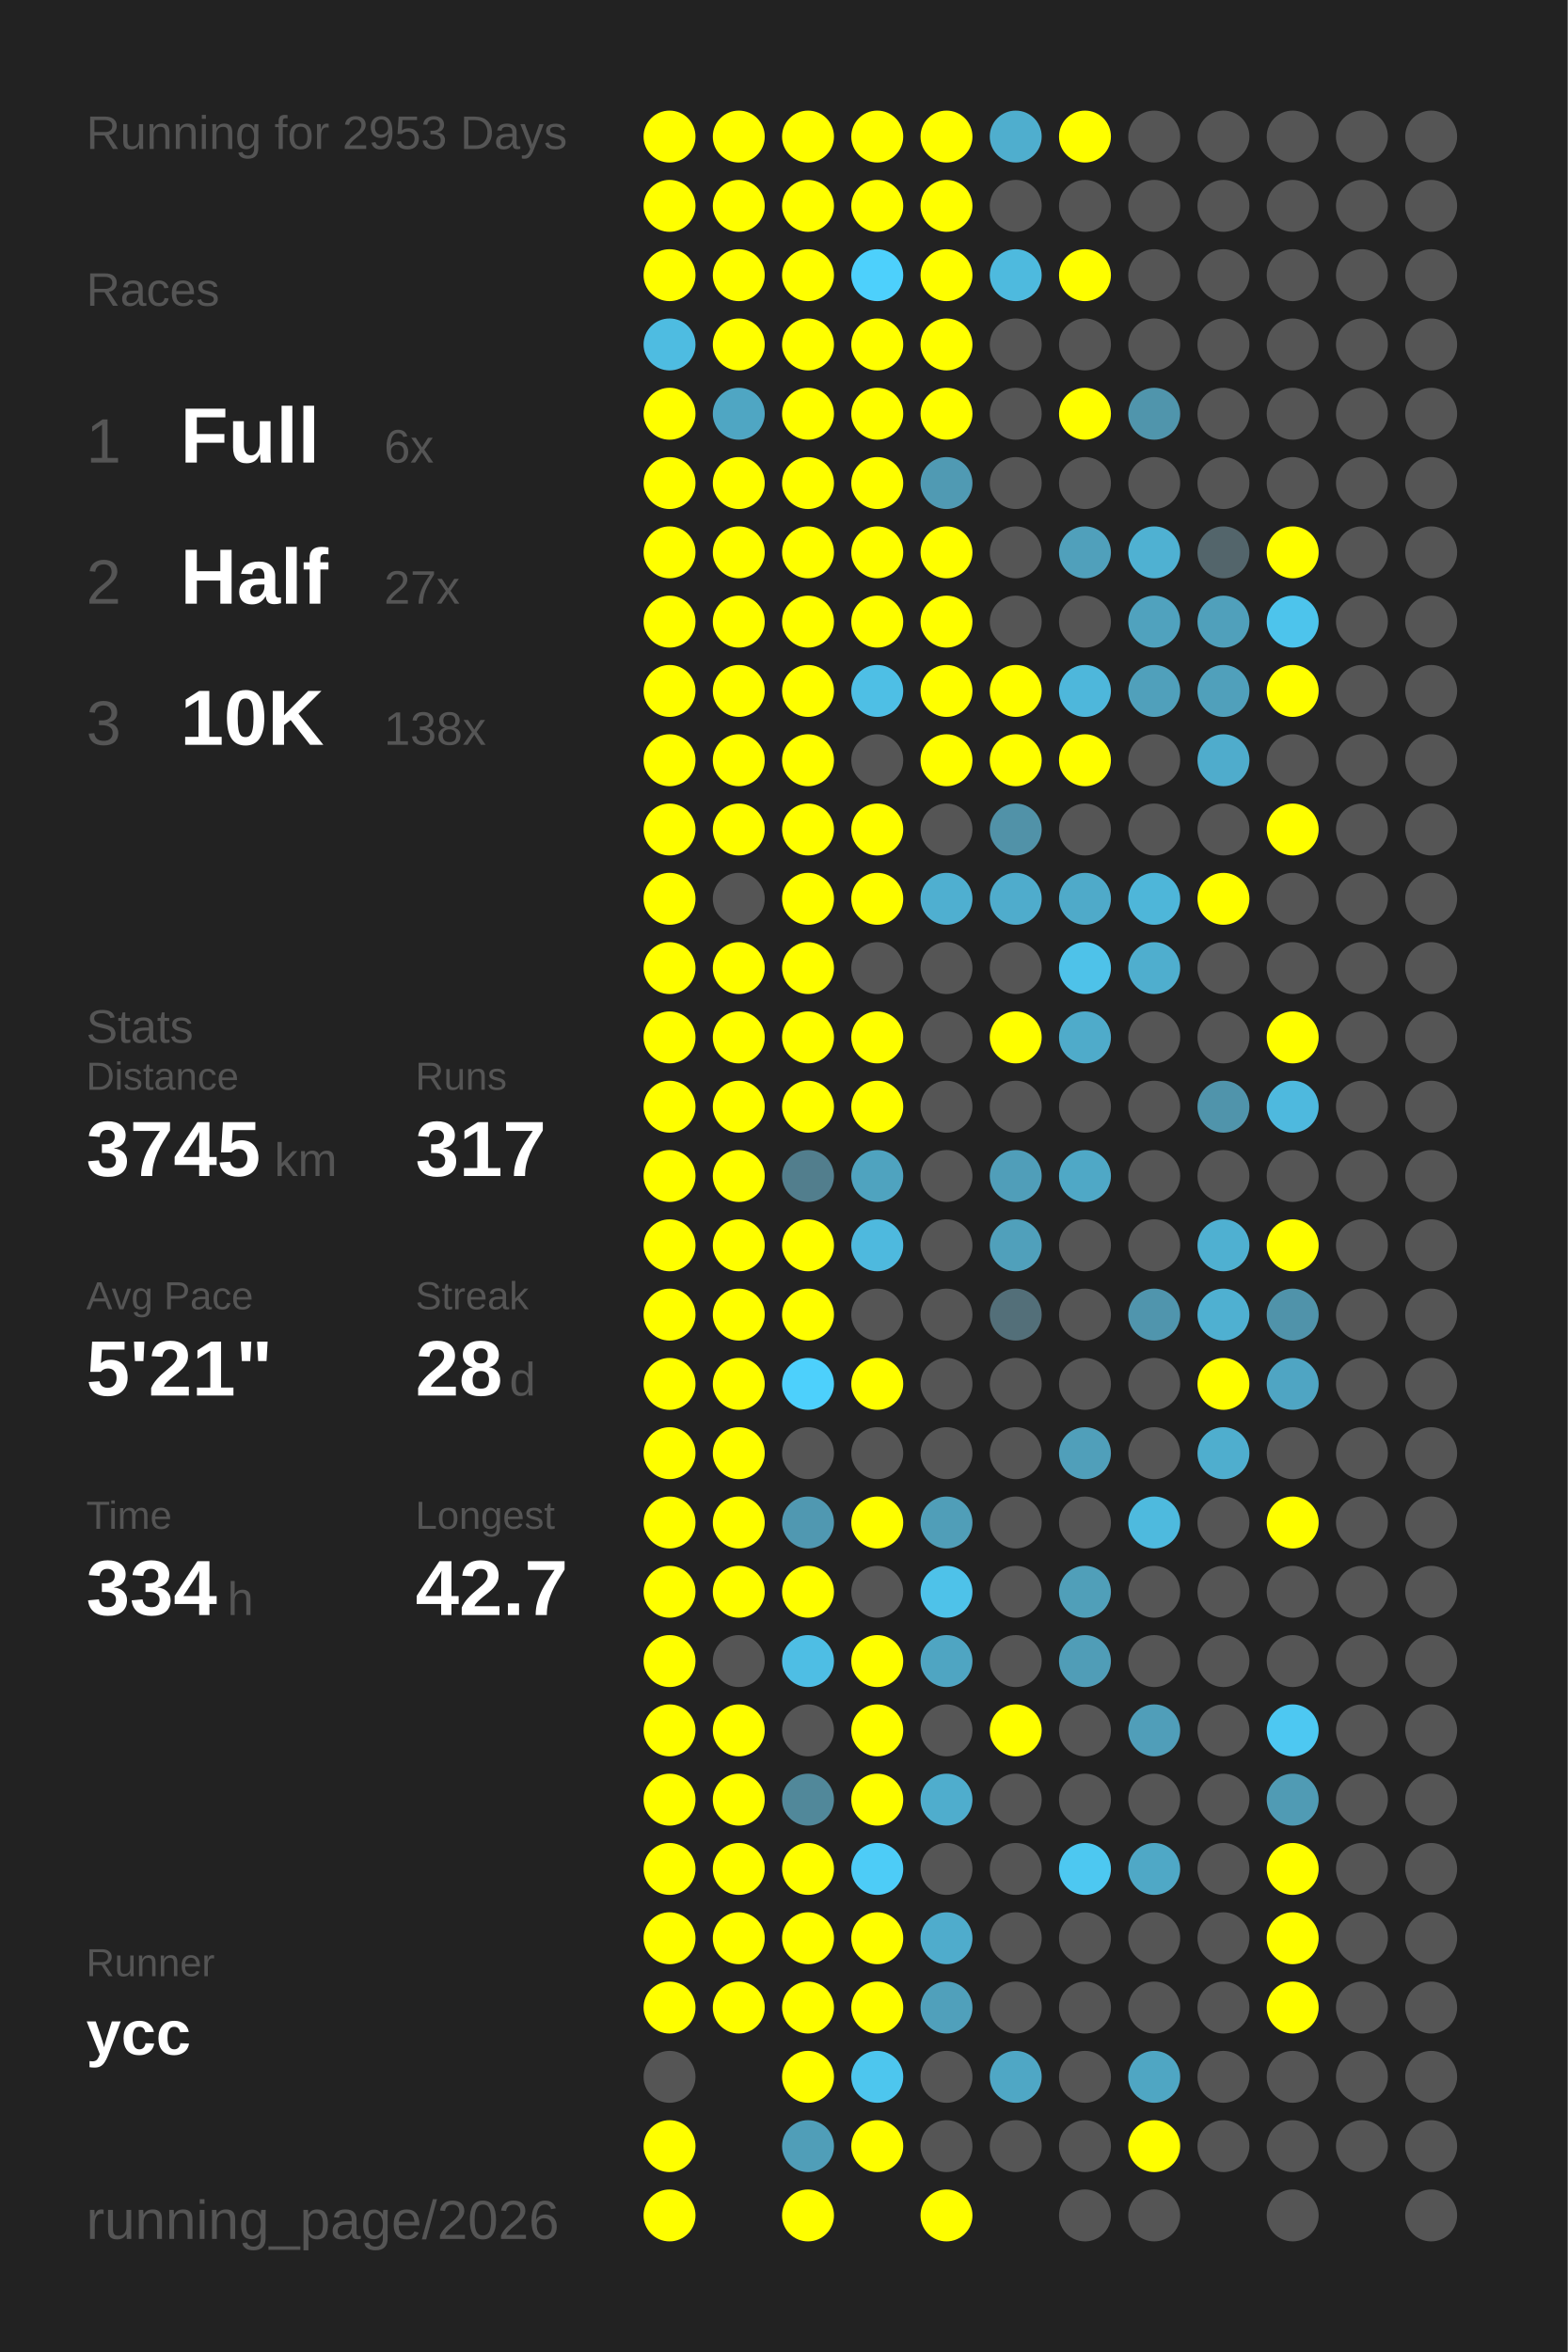
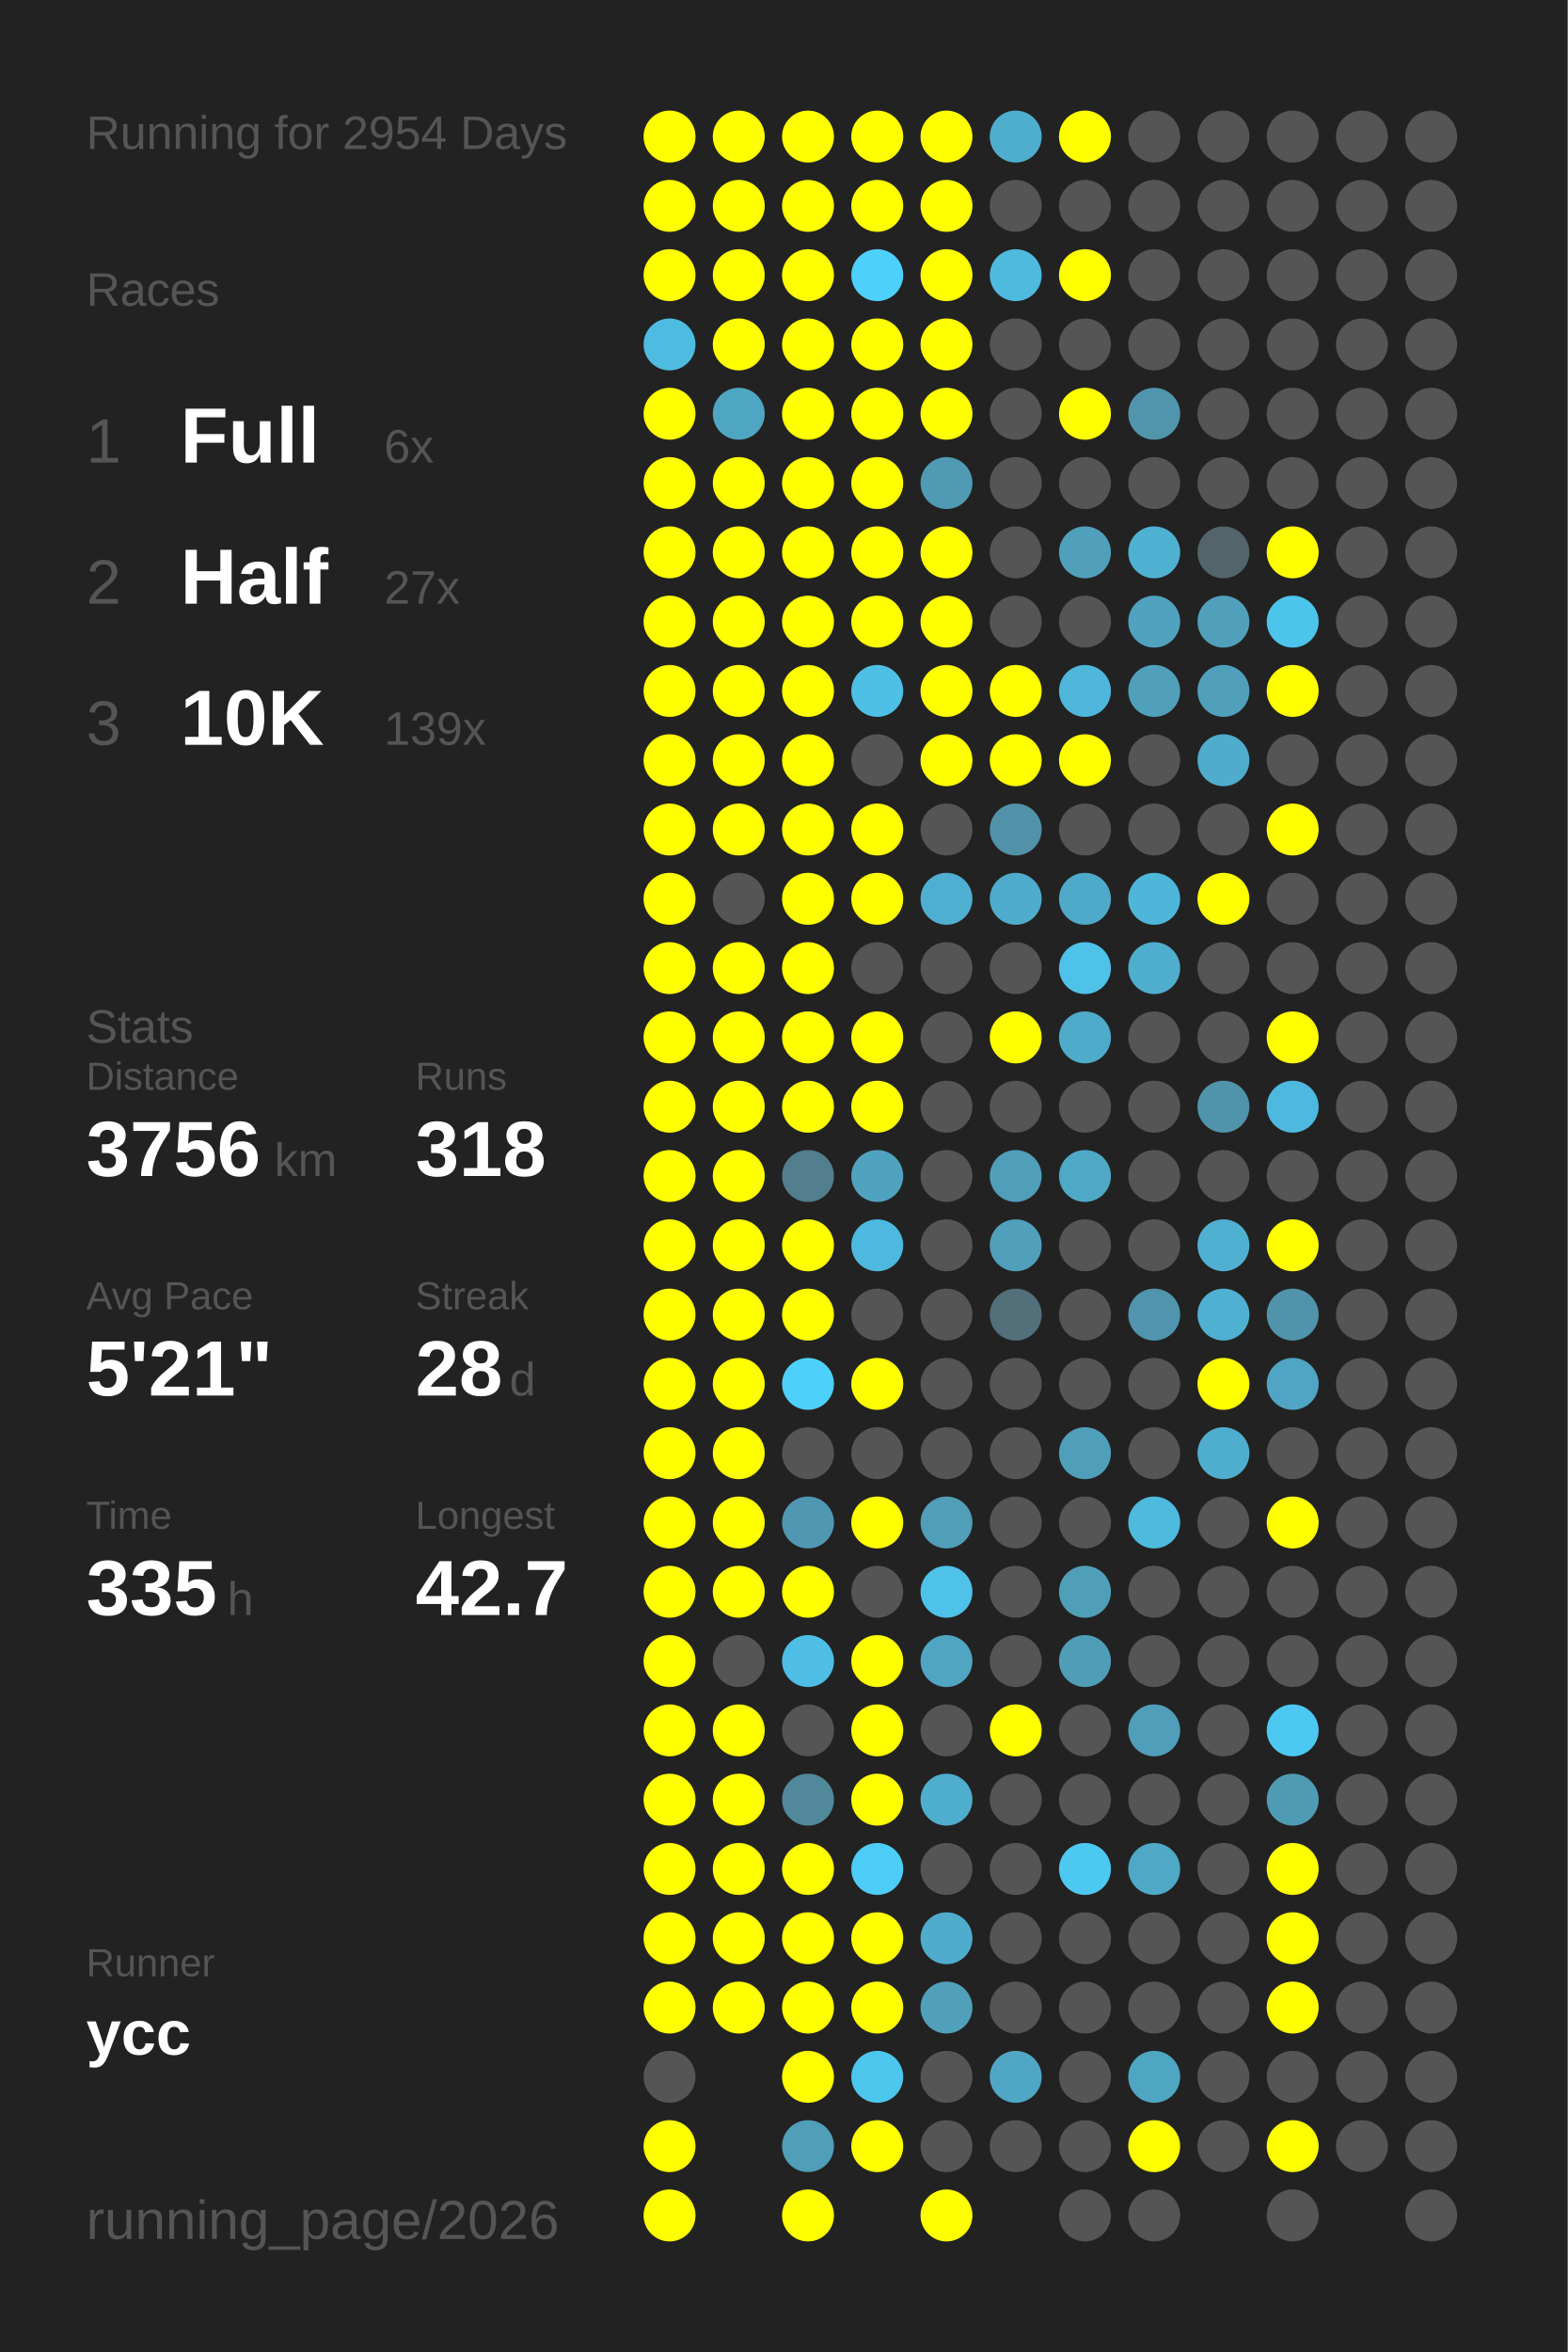
<svg xmlns="http://www.w3.org/2000/svg" baseProfile="full" height="300mm" version="1.1" viewBox="0,0,200,300" width="200mm">
  <defs />
  <rect fill="#222222" height="300" width="200" x="0" y="0" />
-   <text fill="#555555" style="font-size:6px; font-family:Arial;" x="11" y="19">Running for 2953 Days</text>
+   <text fill="#555555" style="font-size:6px; font-family:Arial;" x="11" y="19">Running for 2954 Days</text>
  <text fill="#555555" style="font-size:6px; font-family:Arial;" x="11" y="39">Races</text>
  <text fill="#555555" style="font-size:8px; font-family:Arial;" x="11" y="59">1</text>
  <text fill="#FFFFFF" style="font-size:10px; font-family:Arial; font-weight:bold;" x="23" y="59">Full</text>
  <text fill="#555555" style="font-size:6px; font-family:Arial;" x="49" y="59">6x</text>
  <text fill="#555555" style="font-size:8px; font-family:Arial;" x="11" y="77">2</text>
  <text fill="#FFFFFF" style="font-size:10px; font-family:Arial; font-weight:bold;" x="23" y="77">Half</text>
  <text fill="#555555" style="font-size:6px; font-family:Arial;" x="49" y="77">27x</text>
  <text fill="#555555" style="font-size:8px; font-family:Arial;" x="11" y="95">3</text>
  <text fill="#FFFFFF" style="font-size:10px; font-family:Arial; font-weight:bold;" x="23" y="95">10K</text>
-   <text fill="#555555" style="font-size:6px; font-family:Arial;" x="49" y="95">138x</text>
+   <text fill="#555555" style="font-size:6px; font-family:Arial;" x="49" y="95">139x</text>
  <text fill="#555555" style="font-size:6px; font-family:Arial;" x="11" y="133">Stats</text>
  <text fill="#555555" style="font-size:5px; font-family:Arial;" x="11" y="139">Distance</text>
-   <text fill="#FFFFFF" style="font-size:10px; font-family:Arial; font-weight:bold;" x="11" y="150">3745</text>
+   <text fill="#FFFFFF" style="font-size:10px; font-family:Arial; font-weight:bold;" x="11" y="150">3756</text>
  <text fill="#555555" style="font-size:6px; font-family:Arial;" x="35" y="150">km</text>
  <text fill="#555555" style="font-size:5px; font-family:Arial;" x="53" y="139">Runs</text>
-   <text fill="#FFFFFF" style="font-size:10px; font-family:Arial; font-weight:bold;" x="53" y="150">317</text>
+   <text fill="#FFFFFF" style="font-size:10px; font-family:Arial; font-weight:bold;" x="53" y="150">318</text>
  <text fill="#555555" style="font-size:5px; font-family:Arial;" x="11" y="167">Avg Pace</text>
  <text fill="#FFFFFF" style="font-size:10px; font-family:Arial; font-weight:bold;" x="11" y="178">5'21"</text>
  <text fill="#555555" style="font-size:5px; font-family:Arial;" x="53" y="167">Streak</text>
  <text fill="#FFFFFF" style="font-size:10px; font-family:Arial; font-weight:bold;" x="53" y="178">28</text>
  <text fill="#555555" style="font-size:6px; font-family:Arial;" x="65" y="178">d</text>
  <text fill="#555555" style="font-size:5px; font-family:Arial;" x="11" y="195">Time</text>
-   <text fill="#FFFFFF" style="font-size:10px; font-family:Arial; font-weight:bold;" x="11" y="206">334</text>
+   <text fill="#FFFFFF" style="font-size:10px; font-family:Arial; font-weight:bold;" x="11" y="206">335</text>
  <text fill="#555555" style="font-size:6px; font-family:Arial;" x="29" y="206">h</text>
  <text fill="#555555" style="font-size:5px; font-family:Arial;" x="53" y="195">Longest</text>
  <text fill="#FFFFFF" style="font-size:10px; font-family:Arial; font-weight:bold;" x="53" y="206">42.7</text>
  <text fill="#555555" style="font-size:5px; font-family:Arial;" x="11" y="252.065">Runner</text>
  <text fill="#FFFFFF" style="font-size:8px; font-family:Arial; font-weight:bold;" x="11" y="262.065">ycc</text>
  <text fill="#555555" style="font-size:7px; font-family:Arial;" x="11" y="285.581">running_page/2026</text>
  <circle cx="85.417" cy="17.419" fill="#FFFF00" r="3.312" />
  <circle cx="85.417" cy="26.258" fill="#FFFF00" r="3.312" />
  <circle cx="85.417" cy="35.097" fill="#FFFF00" r="3.312" />
  <circle cx="85.417" cy="43.935" fill="#4ebce1" r="3.312" />
  <circle cx="85.417" cy="52.774" fill="#FFFF00" r="3.312" />
  <circle cx="85.417" cy="61.613" fill="#FFFF00" r="3.312" />
  <circle cx="85.417" cy="70.452" fill="#FFFF00" r="3.312" />
  <circle cx="85.417" cy="79.29" fill="#FFFF00" r="3.312" />
  <circle cx="85.417" cy="88.129" fill="#FFFF00" r="3.312" />
  <circle cx="85.417" cy="96.968" fill="#FFFF00" r="3.312" />
  <circle cx="85.417" cy="105.806" fill="#FFFF00" r="3.312" />
  <circle cx="85.417" cy="114.645" fill="#FFFF00" r="3.312" />
  <circle cx="85.417" cy="123.484" fill="#FFFF00" r="3.312" />
  <circle cx="85.417" cy="132.323" fill="#FFFF00" r="3.312" />
  <circle cx="85.417" cy="141.161" fill="#FFFF00" r="3.312" />
  <circle cx="85.417" cy="150" fill="#FFFF00" r="3.312" />
  <circle cx="85.417" cy="158.839" fill="#FFFF00" r="3.312" />
  <circle cx="85.417" cy="167.677" fill="#FFFF00" r="3.312" />
  <circle cx="85.417" cy="176.516" fill="#FFFF00" r="3.312" />
  <circle cx="85.417" cy="185.355" fill="#FFFF00" r="3.312" />
  <circle cx="85.417" cy="194.194" fill="#FFFF00" r="3.312" />
  <circle cx="85.417" cy="203.032" fill="#FFFF00" r="3.312" />
  <circle cx="85.417" cy="211.871" fill="#FFFF00" r="3.312" />
  <circle cx="85.417" cy="220.71" fill="#FFFF00" r="3.312" />
  <circle cx="85.417" cy="229.548" fill="#FFFF00" r="3.312" />
  <circle cx="85.417" cy="238.387" fill="#FFFF00" r="3.312" />
  <circle cx="85.417" cy="247.226" fill="#FFFF00" r="3.312" />
  <circle cx="85.417" cy="256.065" fill="#FFFF00" r="3.312" />
  <circle cx="85.417" cy="264.903" fill="#555555" r="3.312" />
  <circle cx="85.417" cy="273.742" fill="#FFFF00" r="3.312" />
  <circle cx="85.417" cy="282.581" fill="#FFFF00" r="3.312" />
  <circle cx="94.25" cy="17.419" fill="#FFFF00" r="3.312" />
  <circle cx="94.25" cy="26.258" fill="#FFFF00" r="3.312" />
  <circle cx="94.25" cy="35.097" fill="#FFFF00" r="3.312" />
  <circle cx="94.25" cy="43.935" fill="#FFFF00" r="3.312" />
  <circle cx="94.25" cy="52.774" fill="#4fa6c3" r="3.312" />
  <circle cx="94.25" cy="61.613" fill="#FFFF00" r="3.312" />
  <circle cx="94.25" cy="70.452" fill="#FFFF00" r="3.312" />
  <circle cx="94.25" cy="79.29" fill="#FFFF00" r="3.312" />
  <circle cx="94.25" cy="88.129" fill="#FFFF00" r="3.312" />
  <circle cx="94.25" cy="96.968" fill="#FFFF00" r="3.312" />
  <circle cx="94.25" cy="105.806" fill="#FFFF00" r="3.312" />
  <circle cx="94.25" cy="114.645" fill="#555555" r="3.312" />
  <circle cx="94.25" cy="123.484" fill="#FFFF00" r="3.312" />
  <circle cx="94.25" cy="132.323" fill="#FFFF00" r="3.312" />
  <circle cx="94.25" cy="141.161" fill="#FFFF00" r="3.312" />
  <circle cx="94.25" cy="150" fill="#FFFF00" r="3.312" />
  <circle cx="94.25" cy="158.839" fill="#FFFF00" r="3.312" />
  <circle cx="94.25" cy="167.677" fill="#FFFF00" r="3.312" />
  <circle cx="94.25" cy="176.516" fill="#FFFF00" r="3.312" />
  <circle cx="94.25" cy="185.355" fill="#FFFF00" r="3.312" />
  <circle cx="94.25" cy="194.194" fill="#FFFF00" r="3.312" />
  <circle cx="94.25" cy="203.032" fill="#FFFF00" r="3.312" />
  <circle cx="94.25" cy="211.871" fill="#555555" r="3.312" />
  <circle cx="94.25" cy="220.71" fill="#FFFF00" r="3.312" />
  <circle cx="94.25" cy="229.548" fill="#FFFF00" r="3.312" />
  <circle cx="94.25" cy="238.387" fill="#FFFF00" r="3.312" />
  <circle cx="94.25" cy="247.226" fill="#FFFF00" r="3.312" />
  <circle cx="94.25" cy="256.065" fill="#FFFF00" r="3.312" />
  <circle cx="103.083" cy="17.419" fill="#FFFF00" r="3.312" />
  <circle cx="103.083" cy="26.258" fill="#FFFF00" r="3.312" />
  <circle cx="103.083" cy="35.097" fill="#FFFF00" r="3.312" />
  <circle cx="103.083" cy="43.935" fill="#FFFF00" r="3.312" />
  <circle cx="103.083" cy="52.774" fill="#FFFF00" r="3.312" />
  <circle cx="103.083" cy="61.613" fill="#FFFF00" r="3.312" />
  <circle cx="103.083" cy="70.452" fill="#FFFF00" r="3.312" />
  <circle cx="103.083" cy="79.29" fill="#FFFF00" r="3.312" />
  <circle cx="103.083" cy="88.129" fill="#FFFF00" r="3.312" />
  <circle cx="103.083" cy="96.968" fill="#FFFF00" r="3.312" />
  <circle cx="103.083" cy="105.806" fill="#FFFF00" r="3.312" />
  <circle cx="103.083" cy="114.645" fill="#FFFF00" r="3.312" />
  <circle cx="103.083" cy="123.484" fill="#FFFF00" r="3.312" />
  <circle cx="103.083" cy="132.323" fill="#FFFF00" r="3.312" />
  <circle cx="103.083" cy="141.161" fill="#FFFF00" r="3.312" />
  <circle cx="103.083" cy="150" fill="#527e8d" r="3.312" />
  <circle cx="103.083" cy="158.839" fill="#FFFF00" r="3.312" />
  <circle cx="103.083" cy="167.677" fill="#FFFF00" r="3.312" />
  <circle cx="103.083" cy="176.516" fill="#4dd0fc" r="3.312" />
  <circle cx="103.083" cy="185.355" fill="#555555" r="3.312" />
  <circle cx="103.083" cy="194.194" fill="#5098b1" r="3.312" />
  <circle cx="103.083" cy="203.032" fill="#FFFF00" r="3.312" />
  <circle cx="103.083" cy="211.871" fill="#4ebee4" r="3.312" />
  <circle cx="103.083" cy="220.71" fill="#555555" r="3.312" />
  <circle cx="103.083" cy="229.548" fill="#51889a" r="3.312" />
  <circle cx="103.083" cy="238.387" fill="#FFFF00" r="3.312" />
  <circle cx="103.083" cy="247.226" fill="#FFFF00" r="3.312" />
  <circle cx="103.083" cy="256.065" fill="#FFFF00" r="3.312" />
  <circle cx="103.083" cy="264.903" fill="#FFFF00" r="3.312" />
  <circle cx="103.083" cy="273.742" fill="#509eb8" r="3.312" />
  <circle cx="103.083" cy="282.581" fill="#FFFF00" r="3.312" />
  <circle cx="111.917" cy="17.419" fill="#FFFF00" r="3.312" />
  <circle cx="111.917" cy="26.258" fill="#FFFF00" r="3.312" />
  <circle cx="111.917" cy="35.097" fill="#4dd0fc" r="3.312" />
  <circle cx="111.917" cy="43.935" fill="#FFFF00" r="3.312" />
  <circle cx="111.917" cy="52.774" fill="#FFFF00" r="3.312" />
  <circle cx="111.917" cy="61.613" fill="#FFFF00" r="3.312" />
  <circle cx="111.917" cy="70.452" fill="#FFFF00" r="3.312" />
  <circle cx="111.917" cy="79.29" fill="#FFFF00" r="3.312" />
  <circle cx="111.917" cy="88.129" fill="#4ebfe5" r="3.312" />
  <circle cx="111.917" cy="96.968" fill="#555555" r="3.312" />
  <circle cx="111.917" cy="105.806" fill="#FFFF00" r="3.312" />
  <circle cx="111.917" cy="114.645" fill="#FFFF00" r="3.312" />
  <circle cx="111.917" cy="123.484" fill="#555555" r="3.312" />
  <circle cx="111.917" cy="132.323" fill="#FFFF00" r="3.312" />
  <circle cx="111.917" cy="141.161" fill="#FFFF00" r="3.312" />
  <circle cx="111.917" cy="150" fill="#4fa3bf" r="3.312" />
  <circle cx="111.917" cy="158.839" fill="#4eb9de" r="3.312" />
  <circle cx="111.917" cy="167.677" fill="#555555" r="3.312" />
  <circle cx="111.917" cy="176.516" fill="#FFFF00" r="3.312" />
  <circle cx="111.917" cy="185.355" fill="#555555" r="3.312" />
  <circle cx="111.917" cy="194.194" fill="#FFFF00" r="3.312" />
  <circle cx="111.917" cy="203.032" fill="#555555" r="3.312" />
  <circle cx="111.917" cy="211.871" fill="#FFFF00" r="3.312" />
  <circle cx="111.917" cy="220.71" fill="#FFFF00" r="3.312" />
  <circle cx="111.917" cy="229.548" fill="#FFFF00" r="3.312" />
  <circle cx="111.917" cy="238.387" fill="#4dccf7" r="3.312" />
  <circle cx="111.917" cy="247.226" fill="#FFFF00" r="3.312" />
  <circle cx="111.917" cy="256.065" fill="#FFFF00" r="3.312" />
  <circle cx="111.917" cy="264.903" fill="#4dc6ee" r="3.312" />
  <circle cx="111.917" cy="273.742" fill="#FFFF00" r="3.312" />
  <circle cx="120.75" cy="17.419" fill="#FFFF00" r="3.312" />
  <circle cx="120.75" cy="26.258" fill="#FFFF00" r="3.312" />
  <circle cx="120.75" cy="35.097" fill="#FFFF00" r="3.312" />
  <circle cx="120.75" cy="43.935" fill="#FFFF00" r="3.312" />
  <circle cx="120.75" cy="52.774" fill="#FFFF00" r="3.312" />
  <circle cx="120.75" cy="61.613" fill="#509ab3" r="3.312" />
  <circle cx="120.75" cy="70.452" fill="#FFFF00" r="3.312" />
  <circle cx="120.75" cy="79.29" fill="#FFFF00" r="3.312" />
  <circle cx="120.75" cy="88.129" fill="#FFFF00" r="3.312" />
  <circle cx="120.75" cy="96.968" fill="#FFFF00" r="3.312" />
  <circle cx="120.75" cy="105.806" fill="#555555" r="3.312" />
  <circle cx="120.75" cy="114.645" fill="#4fafd0" r="3.312" />
  <circle cx="120.75" cy="123.484" fill="#555555" r="3.312" />
  <circle cx="120.75" cy="132.323" fill="#555555" r="3.312" />
  <circle cx="120.75" cy="141.161" fill="#555555" r="3.312" />
  <circle cx="120.75" cy="150" fill="#555555" r="3.312" />
  <circle cx="120.75" cy="158.839" fill="#555555" r="3.312" />
  <circle cx="120.75" cy="167.677" fill="#555555" r="3.312" />
  <circle cx="120.75" cy="176.516" fill="#555555" r="3.312" />
  <circle cx="120.75" cy="185.355" fill="#555555" r="3.312" />
  <circle cx="120.75" cy="194.194" fill="#509eb8" r="3.312" />
  <circle cx="120.75" cy="203.032" fill="#4ec2e9" r="3.312" />
  <circle cx="120.75" cy="211.871" fill="#4fa5c2" r="3.312" />
  <circle cx="120.75" cy="220.71" fill="#555555" r="3.312" />
  <circle cx="120.75" cy="229.548" fill="#4fadcd" r="3.312" />
  <circle cx="120.75" cy="238.387" fill="#555555" r="3.312" />
  <circle cx="120.75" cy="247.226" fill="#4faccc" r="3.312" />
  <circle cx="120.75" cy="256.065" fill="#50a0bb" r="3.312" />
  <circle cx="120.75" cy="264.903" fill="#555555" r="3.312" />
  <circle cx="120.75" cy="273.742" fill="#555555" r="3.312" />
  <circle cx="120.75" cy="282.581" fill="#FFFF00" r="3.312" />
  <circle cx="129.583" cy="17.419" fill="#4faece" r="3.312" />
  <circle cx="129.583" cy="26.258" fill="#555555" r="3.312" />
  <circle cx="129.583" cy="35.097" fill="#4ebade" r="3.312" />
  <circle cx="129.583" cy="43.935" fill="#555555" r="3.312" />
  <circle cx="129.583" cy="52.774" fill="#555555" r="3.312" />
  <circle cx="129.583" cy="61.613" fill="#555555" r="3.312" />
  <circle cx="129.583" cy="70.452" fill="#555555" r="3.312" />
  <circle cx="129.583" cy="79.29" fill="#555555" r="3.312" />
  <circle cx="129.583" cy="88.129" fill="#FFFF00" r="3.312" />
  <circle cx="129.583" cy="96.968" fill="#FFFF00" r="3.312" />
  <circle cx="129.583" cy="105.806" fill="#5192a8" r="3.312" />
  <circle cx="129.583" cy="114.645" fill="#4faccc" r="3.312" />
  <circle cx="129.583" cy="123.484" fill="#555555" r="3.312" />
  <circle cx="129.583" cy="132.323" fill="#FFFF00" r="3.312" />
  <circle cx="129.583" cy="141.161" fill="#555555" r="3.312" />
  <circle cx="129.583" cy="150" fill="#509eb9" r="3.312" />
  <circle cx="129.583" cy="158.839" fill="#50a0bb" r="3.312" />
  <circle cx="129.583" cy="167.677" fill="#536f79" r="3.312" />
  <circle cx="129.583" cy="176.516" fill="#555555" r="3.312" />
  <circle cx="129.583" cy="185.355" fill="#555555" r="3.312" />
  <circle cx="129.583" cy="194.194" fill="#555555" r="3.312" />
  <circle cx="129.583" cy="203.032" fill="#555555" r="3.312" />
  <circle cx="129.583" cy="211.871" fill="#555555" r="3.312" />
  <circle cx="129.583" cy="220.71" fill="#FFFF00" r="3.312" />
  <circle cx="129.583" cy="229.548" fill="#555555" r="3.312" />
  <circle cx="129.583" cy="238.387" fill="#555555" r="3.312" />
  <circle cx="129.583" cy="247.226" fill="#555555" r="3.312" />
  <circle cx="129.583" cy="256.065" fill="#555555" r="3.312" />
  <circle cx="129.583" cy="264.903" fill="#4fa7c5" r="3.312" />
  <circle cx="129.583" cy="273.742" fill="#555555" r="3.312" />
  <circle cx="138.417" cy="17.419" fill="#FFFF00" r="3.312" />
  <circle cx="138.417" cy="26.258" fill="#555555" r="3.312" />
  <circle cx="138.417" cy="35.097" fill="#FFFF00" r="3.312" />
  <circle cx="138.417" cy="43.935" fill="#555555" r="3.312" />
  <circle cx="138.417" cy="52.774" fill="#FFFF00" r="3.312" />
  <circle cx="138.417" cy="61.613" fill="#555555" r="3.312" />
  <circle cx="138.417" cy="70.452" fill="#50a0bb" r="3.312" />
  <circle cx="138.417" cy="79.29" fill="#555555" r="3.312" />
  <circle cx="138.417" cy="88.129" fill="#4eb7db" r="3.312" />
  <circle cx="138.417" cy="96.968" fill="#FFFF00" r="3.312" />
  <circle cx="138.417" cy="105.806" fill="#555555" r="3.312" />
  <circle cx="138.417" cy="114.645" fill="#4faac9" r="3.312" />
  <circle cx="138.417" cy="123.484" fill="#4ec2e9" r="3.312" />
  <circle cx="138.417" cy="132.323" fill="#4fabca" r="3.312" />
  <circle cx="138.417" cy="141.161" fill="#555555" r="3.312" />
  <circle cx="138.417" cy="150" fill="#4fa8c6" r="3.312" />
  <circle cx="138.417" cy="158.839" fill="#555555" r="3.312" />
  <circle cx="138.417" cy="167.677" fill="#555555" r="3.312" />
  <circle cx="138.417" cy="176.516" fill="#555555" r="3.312" />
  <circle cx="138.417" cy="185.355" fill="#509fba" r="3.312" />
  <circle cx="138.417" cy="194.194" fill="#555555" r="3.312" />
  <circle cx="138.417" cy="203.032" fill="#509fb9" r="3.312" />
  <circle cx="138.417" cy="211.871" fill="#509db7" r="3.312" />
  <circle cx="138.417" cy="220.71" fill="#555555" r="3.312" />
  <circle cx="138.417" cy="229.548" fill="#555555" r="3.312" />
  <circle cx="138.417" cy="238.387" fill="#4dc8f1" r="3.312" />
  <circle cx="138.417" cy="247.226" fill="#555555" r="3.312" />
  <circle cx="138.417" cy="256.065" fill="#555555" r="3.312" />
  <circle cx="138.417" cy="264.903" fill="#555555" r="3.312" />
  <circle cx="138.417" cy="273.742" fill="#555555" r="3.312" />
  <circle cx="138.417" cy="282.581" fill="#555555" r="3.312" />
  <circle cx="147.25" cy="17.419" fill="#555555" r="3.312" />
  <circle cx="147.25" cy="26.258" fill="#555555" r="3.312" />
  <circle cx="147.25" cy="35.097" fill="#555555" r="3.312" />
  <circle cx="147.25" cy="43.935" fill="#555555" r="3.312" />
  <circle cx="147.25" cy="52.774" fill="#5095ac" r="3.312" />
  <circle cx="147.25" cy="61.613" fill="#555555" r="3.312" />
  <circle cx="147.25" cy="70.452" fill="#4fb1d2" r="3.312" />
  <circle cx="147.25" cy="79.29" fill="#50a2be" r="3.312" />
  <circle cx="147.25" cy="88.129" fill="#50a0bb" r="3.312" />
  <circle cx="147.25" cy="96.968" fill="#555555" r="3.312" />
  <circle cx="147.25" cy="105.806" fill="#555555" r="3.312" />
  <circle cx="147.25" cy="114.645" fill="#4eb6d9" r="3.312" />
  <circle cx="147.25" cy="123.484" fill="#4faece" r="3.312" />
  <circle cx="147.25" cy="132.323" fill="#555555" r="3.312" />
  <circle cx="147.25" cy="141.161" fill="#555555" r="3.312" />
  <circle cx="147.25" cy="150" fill="#555555" r="3.312" />
  <circle cx="147.25" cy="158.839" fill="#555555" r="3.312" />
  <circle cx="147.25" cy="167.677" fill="#5095ad" r="3.312" />
  <circle cx="147.25" cy="176.516" fill="#555555" r="3.312" />
  <circle cx="147.25" cy="185.355" fill="#555555" r="3.312" />
  <circle cx="147.25" cy="194.194" fill="#4ebade" r="3.312" />
  <circle cx="147.25" cy="203.032" fill="#555555" r="3.312" />
  <circle cx="147.25" cy="211.871" fill="#555555" r="3.312" />
  <circle cx="147.25" cy="220.71" fill="#509eb9" r="3.312" />
  <circle cx="147.25" cy="229.548" fill="#555555" r="3.312" />
  <circle cx="147.25" cy="238.387" fill="#4fa8c6" r="3.312" />
  <circle cx="147.25" cy="247.226" fill="#555555" r="3.312" />
  <circle cx="147.25" cy="256.065" fill="#555555" r="3.312" />
  <circle cx="147.25" cy="264.903" fill="#4fa6c3" r="3.312" />
  <circle cx="147.25" cy="273.742" fill="#FFFF00" r="3.312" />
  <circle cx="147.25" cy="282.581" fill="#555555" r="3.312" />
  <circle cx="156.083" cy="17.419" fill="#555555" r="3.312" />
  <circle cx="156.083" cy="26.258" fill="#555555" r="3.312" />
  <circle cx="156.083" cy="35.097" fill="#555555" r="3.312" />
  <circle cx="156.083" cy="43.935" fill="#555555" r="3.312" />
  <circle cx="156.083" cy="52.774" fill="#555555" r="3.312" />
  <circle cx="156.083" cy="61.613" fill="#555555" r="3.312" />
  <circle cx="156.083" cy="70.452" fill="#53656b" r="3.312" />
  <circle cx="156.083" cy="79.29" fill="#50a0bb" r="3.312" />
  <circle cx="156.083" cy="88.129" fill="#50a0bb" r="3.312" />
  <circle cx="156.083" cy="96.968" fill="#4faccc" r="3.312" />
  <circle cx="156.083" cy="105.806" fill="#555555" r="3.312" />
  <circle cx="156.083" cy="114.645" fill="#FFFF00" r="3.312" />
  <circle cx="156.083" cy="123.484" fill="#555555" r="3.312" />
  <circle cx="156.083" cy="132.323" fill="#555555" r="3.312" />
  <circle cx="156.083" cy="141.161" fill="#5094ab" r="3.312" />
  <circle cx="156.083" cy="150" fill="#555555" r="3.312" />
  <circle cx="156.083" cy="158.839" fill="#4fb0d1" r="3.312" />
  <circle cx="156.083" cy="167.677" fill="#4fb0d1" r="3.312" />
  <circle cx="156.083" cy="176.516" fill="#FFFF00" r="3.312" />
  <circle cx="156.083" cy="185.355" fill="#4faece" r="3.312" />
  <circle cx="156.083" cy="194.194" fill="#555555" r="3.312" />
  <circle cx="156.083" cy="203.032" fill="#555555" r="3.312" />
  <circle cx="156.083" cy="211.871" fill="#555555" r="3.312" />
  <circle cx="156.083" cy="220.71" fill="#555555" r="3.312" />
  <circle cx="156.083" cy="229.548" fill="#555555" r="3.312" />
  <circle cx="156.083" cy="238.387" fill="#555555" r="3.312" />
  <circle cx="156.083" cy="247.226" fill="#555555" r="3.312" />
  <circle cx="156.083" cy="256.065" fill="#555555" r="3.312" />
  <circle cx="156.083" cy="264.903" fill="#555555" r="3.312" />
  <circle cx="156.083" cy="273.742" fill="#555555" r="3.312" />
  <circle cx="164.917" cy="17.419" fill="#555555" r="3.312" />
  <circle cx="164.917" cy="26.258" fill="#555555" r="3.312" />
  <circle cx="164.917" cy="35.097" fill="#555555" r="3.312" />
  <circle cx="164.917" cy="43.935" fill="#555555" r="3.312" />
  <circle cx="164.917" cy="52.774" fill="#555555" r="3.312" />
  <circle cx="164.917" cy="61.613" fill="#555555" r="3.312" />
  <circle cx="164.917" cy="70.452" fill="#FFFF00" r="3.312" />
  <circle cx="164.917" cy="79.29" fill="#4dc4ec" r="3.312" />
  <circle cx="164.917" cy="88.129" fill="#FFFF00" r="3.312" />
  <circle cx="164.917" cy="96.968" fill="#555555" r="3.312" />
  <circle cx="164.917" cy="105.806" fill="#FFFF00" r="3.312" />
  <circle cx="164.917" cy="114.645" fill="#555555" r="3.312" />
  <circle cx="164.917" cy="123.484" fill="#555555" r="3.312" />
  <circle cx="164.917" cy="132.323" fill="#FFFF00" r="3.312" />
  <circle cx="164.917" cy="141.161" fill="#4eb9de" r="3.312" />
  <circle cx="164.917" cy="150" fill="#555555" r="3.312" />
  <circle cx="164.917" cy="158.839" fill="#FFFF00" r="3.312" />
  <circle cx="164.917" cy="167.677" fill="#5093aa" r="3.312" />
  <circle cx="164.917" cy="176.516" fill="#4fa5c3" r="3.312" />
  <circle cx="164.917" cy="185.355" fill="#555555" r="3.312" />
  <circle cx="164.917" cy="194.194" fill="#FFFF00" r="3.312" />
  <circle cx="164.917" cy="203.032" fill="#555555" r="3.312" />
  <circle cx="164.917" cy="211.871" fill="#555555" r="3.312" />
  <circle cx="164.917" cy="220.71" fill="#4dc8f2" r="3.312" />
  <circle cx="164.917" cy="229.548" fill="#509bb4" r="3.312" />
  <circle cx="164.917" cy="238.387" fill="#FFFF00" r="3.312" />
  <circle cx="164.917" cy="247.226" fill="#FFFF00" r="3.312" />
  <circle cx="164.917" cy="256.065" fill="#FFFF00" r="3.312" />
  <circle cx="164.917" cy="264.903" fill="#555555" r="3.312" />
-   <circle cx="164.917" cy="273.742" fill="#555555" r="3.312" />
+   <circle cx="164.917" cy="273.742" fill="#FFFF00" r="3.312" />
  <circle cx="164.917" cy="282.581" fill="#555555" r="3.312" />
  <circle cx="173.75" cy="17.419" fill="#555555" r="3.312" />
  <circle cx="173.75" cy="26.258" fill="#555555" r="3.312" />
  <circle cx="173.75" cy="35.097" fill="#555555" r="3.312" />
  <circle cx="173.75" cy="43.935" fill="#555555" r="3.312" />
  <circle cx="173.75" cy="52.774" fill="#555555" r="3.312" />
  <circle cx="173.75" cy="61.613" fill="#555555" r="3.312" />
  <circle cx="173.75" cy="70.452" fill="#555555" r="3.312" />
  <circle cx="173.75" cy="79.29" fill="#555555" r="3.312" />
  <circle cx="173.75" cy="88.129" fill="#555555" r="3.312" />
  <circle cx="173.75" cy="96.968" fill="#555555" r="3.312" />
  <circle cx="173.75" cy="105.806" fill="#555555" r="3.312" />
  <circle cx="173.75" cy="114.645" fill="#555555" r="3.312" />
  <circle cx="173.75" cy="123.484" fill="#555555" r="3.312" />
  <circle cx="173.75" cy="132.323" fill="#555555" r="3.312" />
  <circle cx="173.75" cy="141.161" fill="#555555" r="3.312" />
  <circle cx="173.75" cy="150" fill="#555555" r="3.312" />
  <circle cx="173.75" cy="158.839" fill="#555555" r="3.312" />
  <circle cx="173.75" cy="167.677" fill="#555555" r="3.312" />
  <circle cx="173.75" cy="176.516" fill="#555555" r="3.312" />
  <circle cx="173.75" cy="185.355" fill="#555555" r="3.312" />
  <circle cx="173.75" cy="194.194" fill="#555555" r="3.312" />
  <circle cx="173.75" cy="203.032" fill="#555555" r="3.312" />
  <circle cx="173.75" cy="211.871" fill="#555555" r="3.312" />
  <circle cx="173.75" cy="220.71" fill="#555555" r="3.312" />
  <circle cx="173.75" cy="229.548" fill="#555555" r="3.312" />
  <circle cx="173.75" cy="238.387" fill="#555555" r="3.312" />
  <circle cx="173.75" cy="247.226" fill="#555555" r="3.312" />
  <circle cx="173.75" cy="256.065" fill="#555555" r="3.312" />
  <circle cx="173.75" cy="264.903" fill="#555555" r="3.312" />
  <circle cx="173.75" cy="273.742" fill="#555555" r="3.312" />
  <circle cx="182.583" cy="17.419" fill="#555555" r="3.312" />
  <circle cx="182.583" cy="26.258" fill="#555555" r="3.312" />
  <circle cx="182.583" cy="35.097" fill="#555555" r="3.312" />
  <circle cx="182.583" cy="43.935" fill="#555555" r="3.312" />
  <circle cx="182.583" cy="52.774" fill="#555555" r="3.312" />
  <circle cx="182.583" cy="61.613" fill="#555555" r="3.312" />
  <circle cx="182.583" cy="70.452" fill="#555555" r="3.312" />
  <circle cx="182.583" cy="79.29" fill="#555555" r="3.312" />
  <circle cx="182.583" cy="88.129" fill="#555555" r="3.312" />
  <circle cx="182.583" cy="96.968" fill="#555555" r="3.312" />
  <circle cx="182.583" cy="105.806" fill="#555555" r="3.312" />
  <circle cx="182.583" cy="114.645" fill="#555555" r="3.312" />
  <circle cx="182.583" cy="123.484" fill="#555555" r="3.312" />
  <circle cx="182.583" cy="132.323" fill="#555555" r="3.312" />
  <circle cx="182.583" cy="141.161" fill="#555555" r="3.312" />
  <circle cx="182.583" cy="150" fill="#555555" r="3.312" />
  <circle cx="182.583" cy="158.839" fill="#555555" r="3.312" />
  <circle cx="182.583" cy="167.677" fill="#555555" r="3.312" />
  <circle cx="182.583" cy="176.516" fill="#555555" r="3.312" />
  <circle cx="182.583" cy="185.355" fill="#555555" r="3.312" />
  <circle cx="182.583" cy="194.194" fill="#555555" r="3.312" />
  <circle cx="182.583" cy="203.032" fill="#555555" r="3.312" />
  <circle cx="182.583" cy="211.871" fill="#555555" r="3.312" />
  <circle cx="182.583" cy="220.71" fill="#555555" r="3.312" />
  <circle cx="182.583" cy="229.548" fill="#555555" r="3.312" />
  <circle cx="182.583" cy="238.387" fill="#555555" r="3.312" />
  <circle cx="182.583" cy="247.226" fill="#555555" r="3.312" />
  <circle cx="182.583" cy="256.065" fill="#555555" r="3.312" />
  <circle cx="182.583" cy="264.903" fill="#555555" r="3.312" />
  <circle cx="182.583" cy="273.742" fill="#555555" r="3.312" />
  <circle cx="182.583" cy="282.581" fill="#555555" r="3.312" />
</svg>
